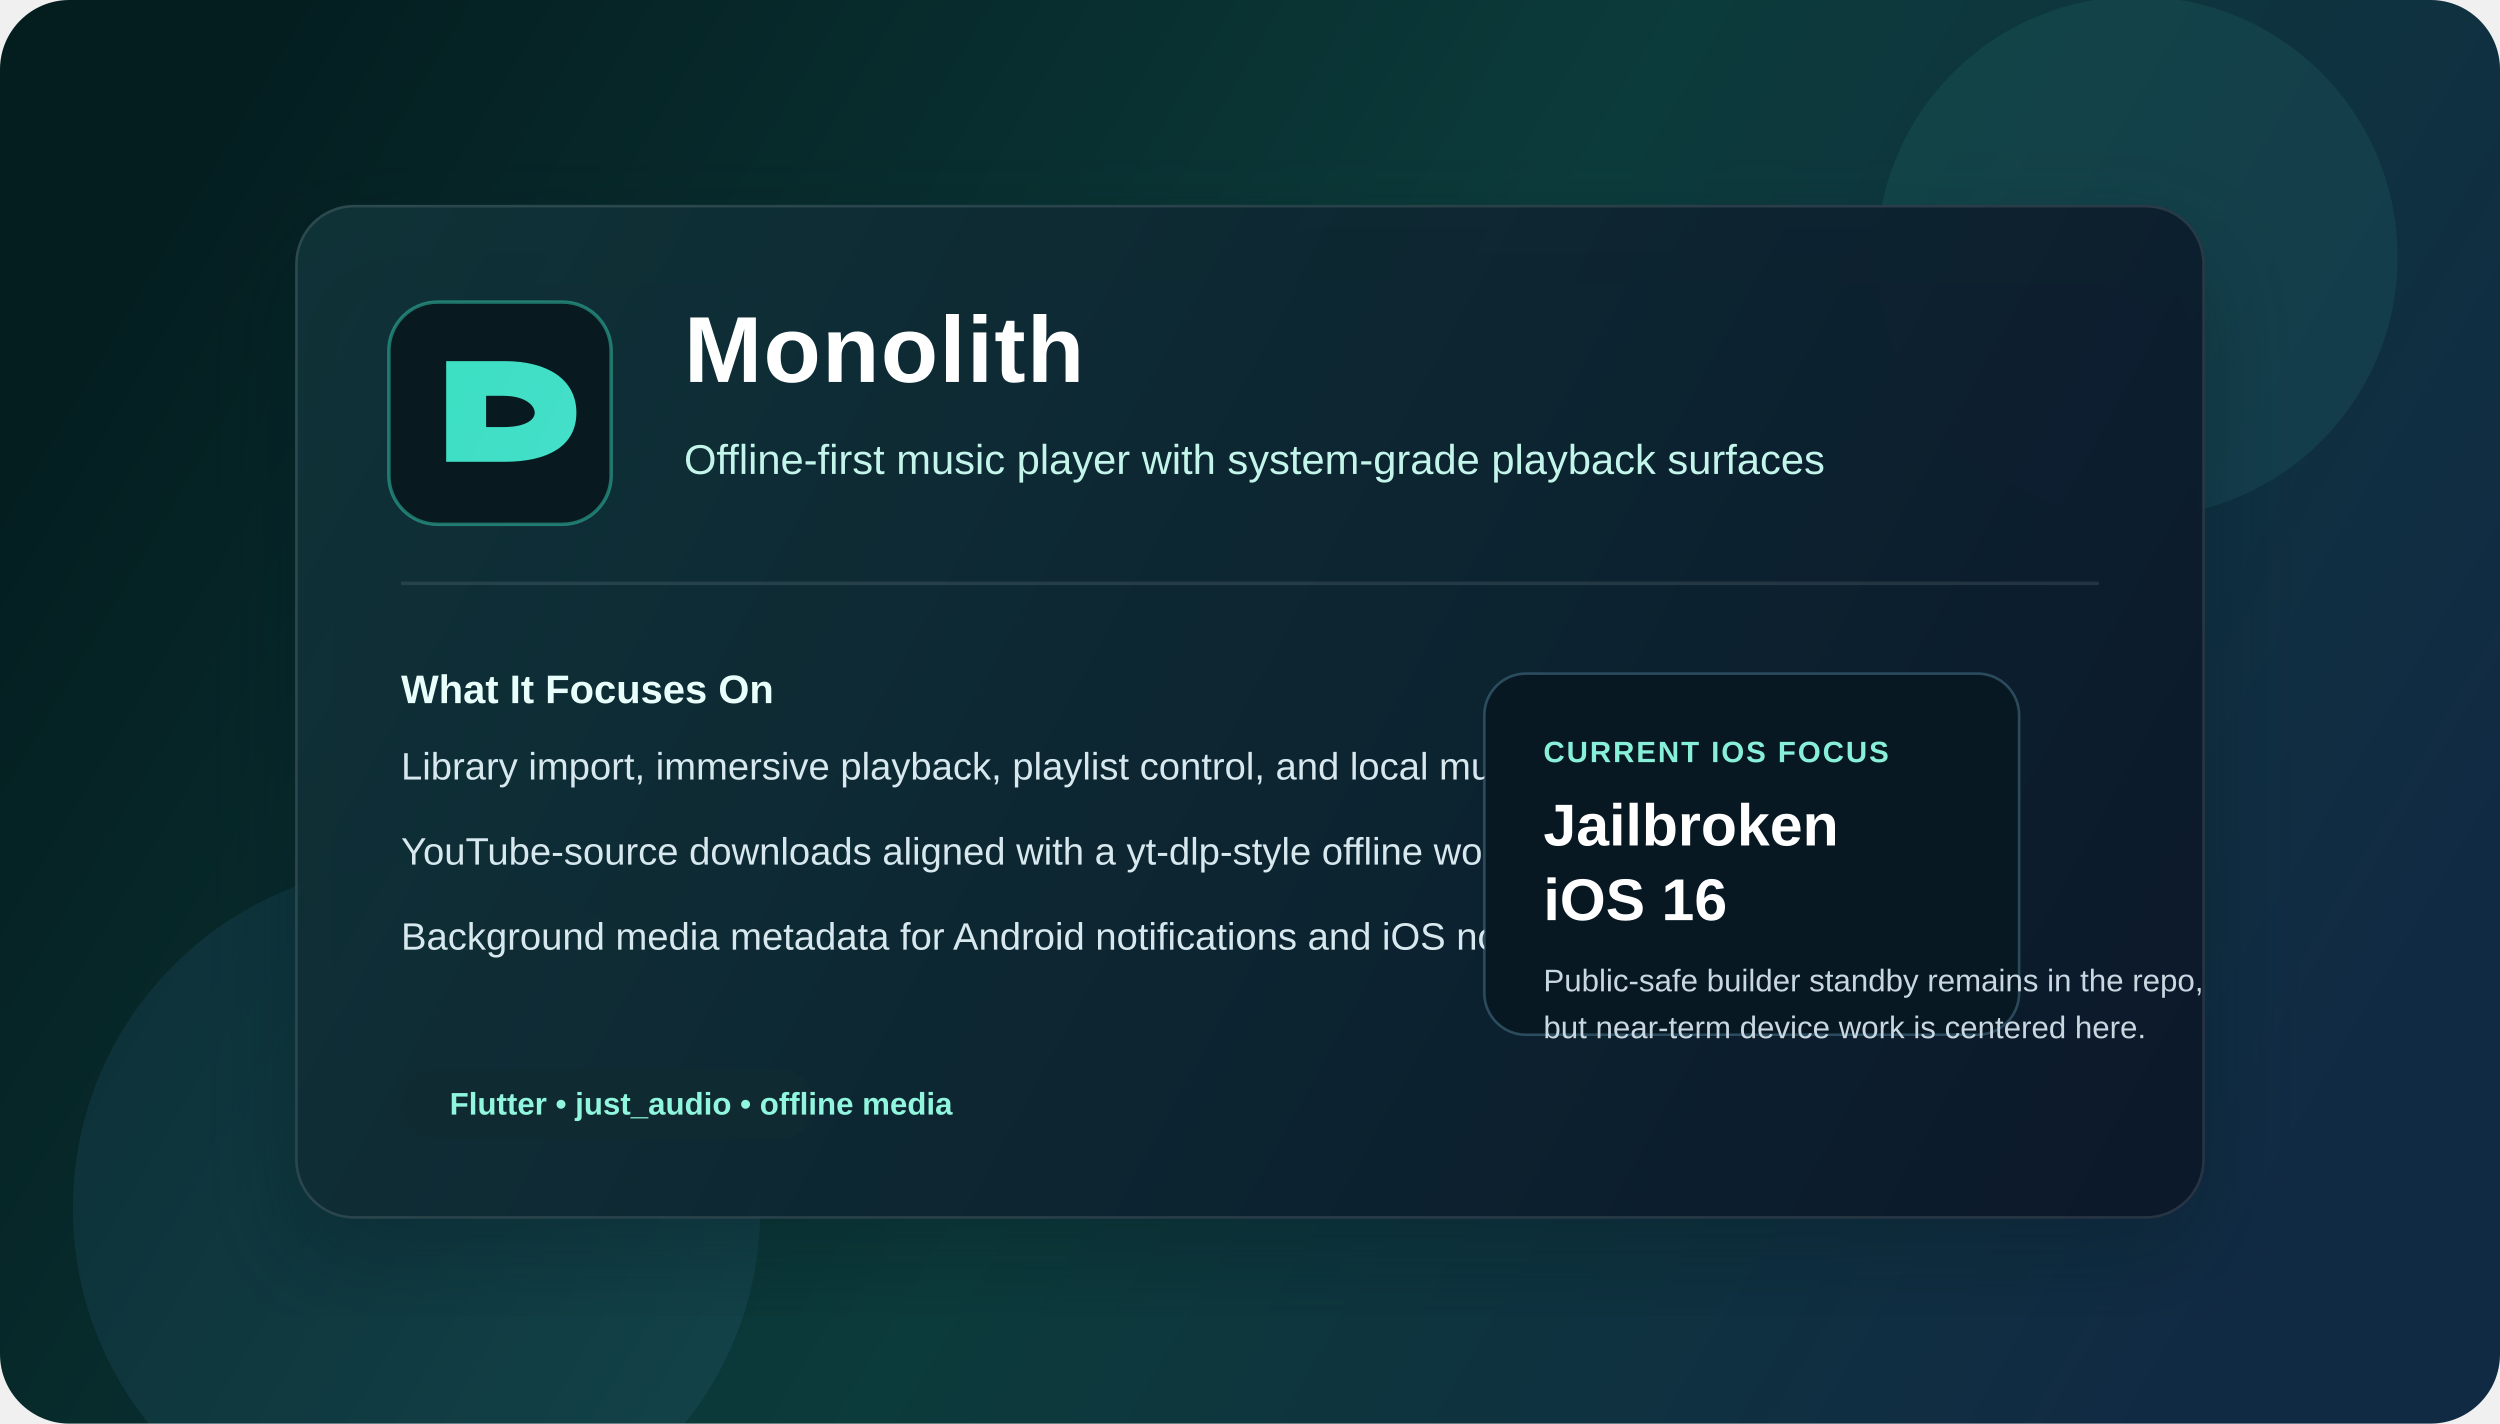
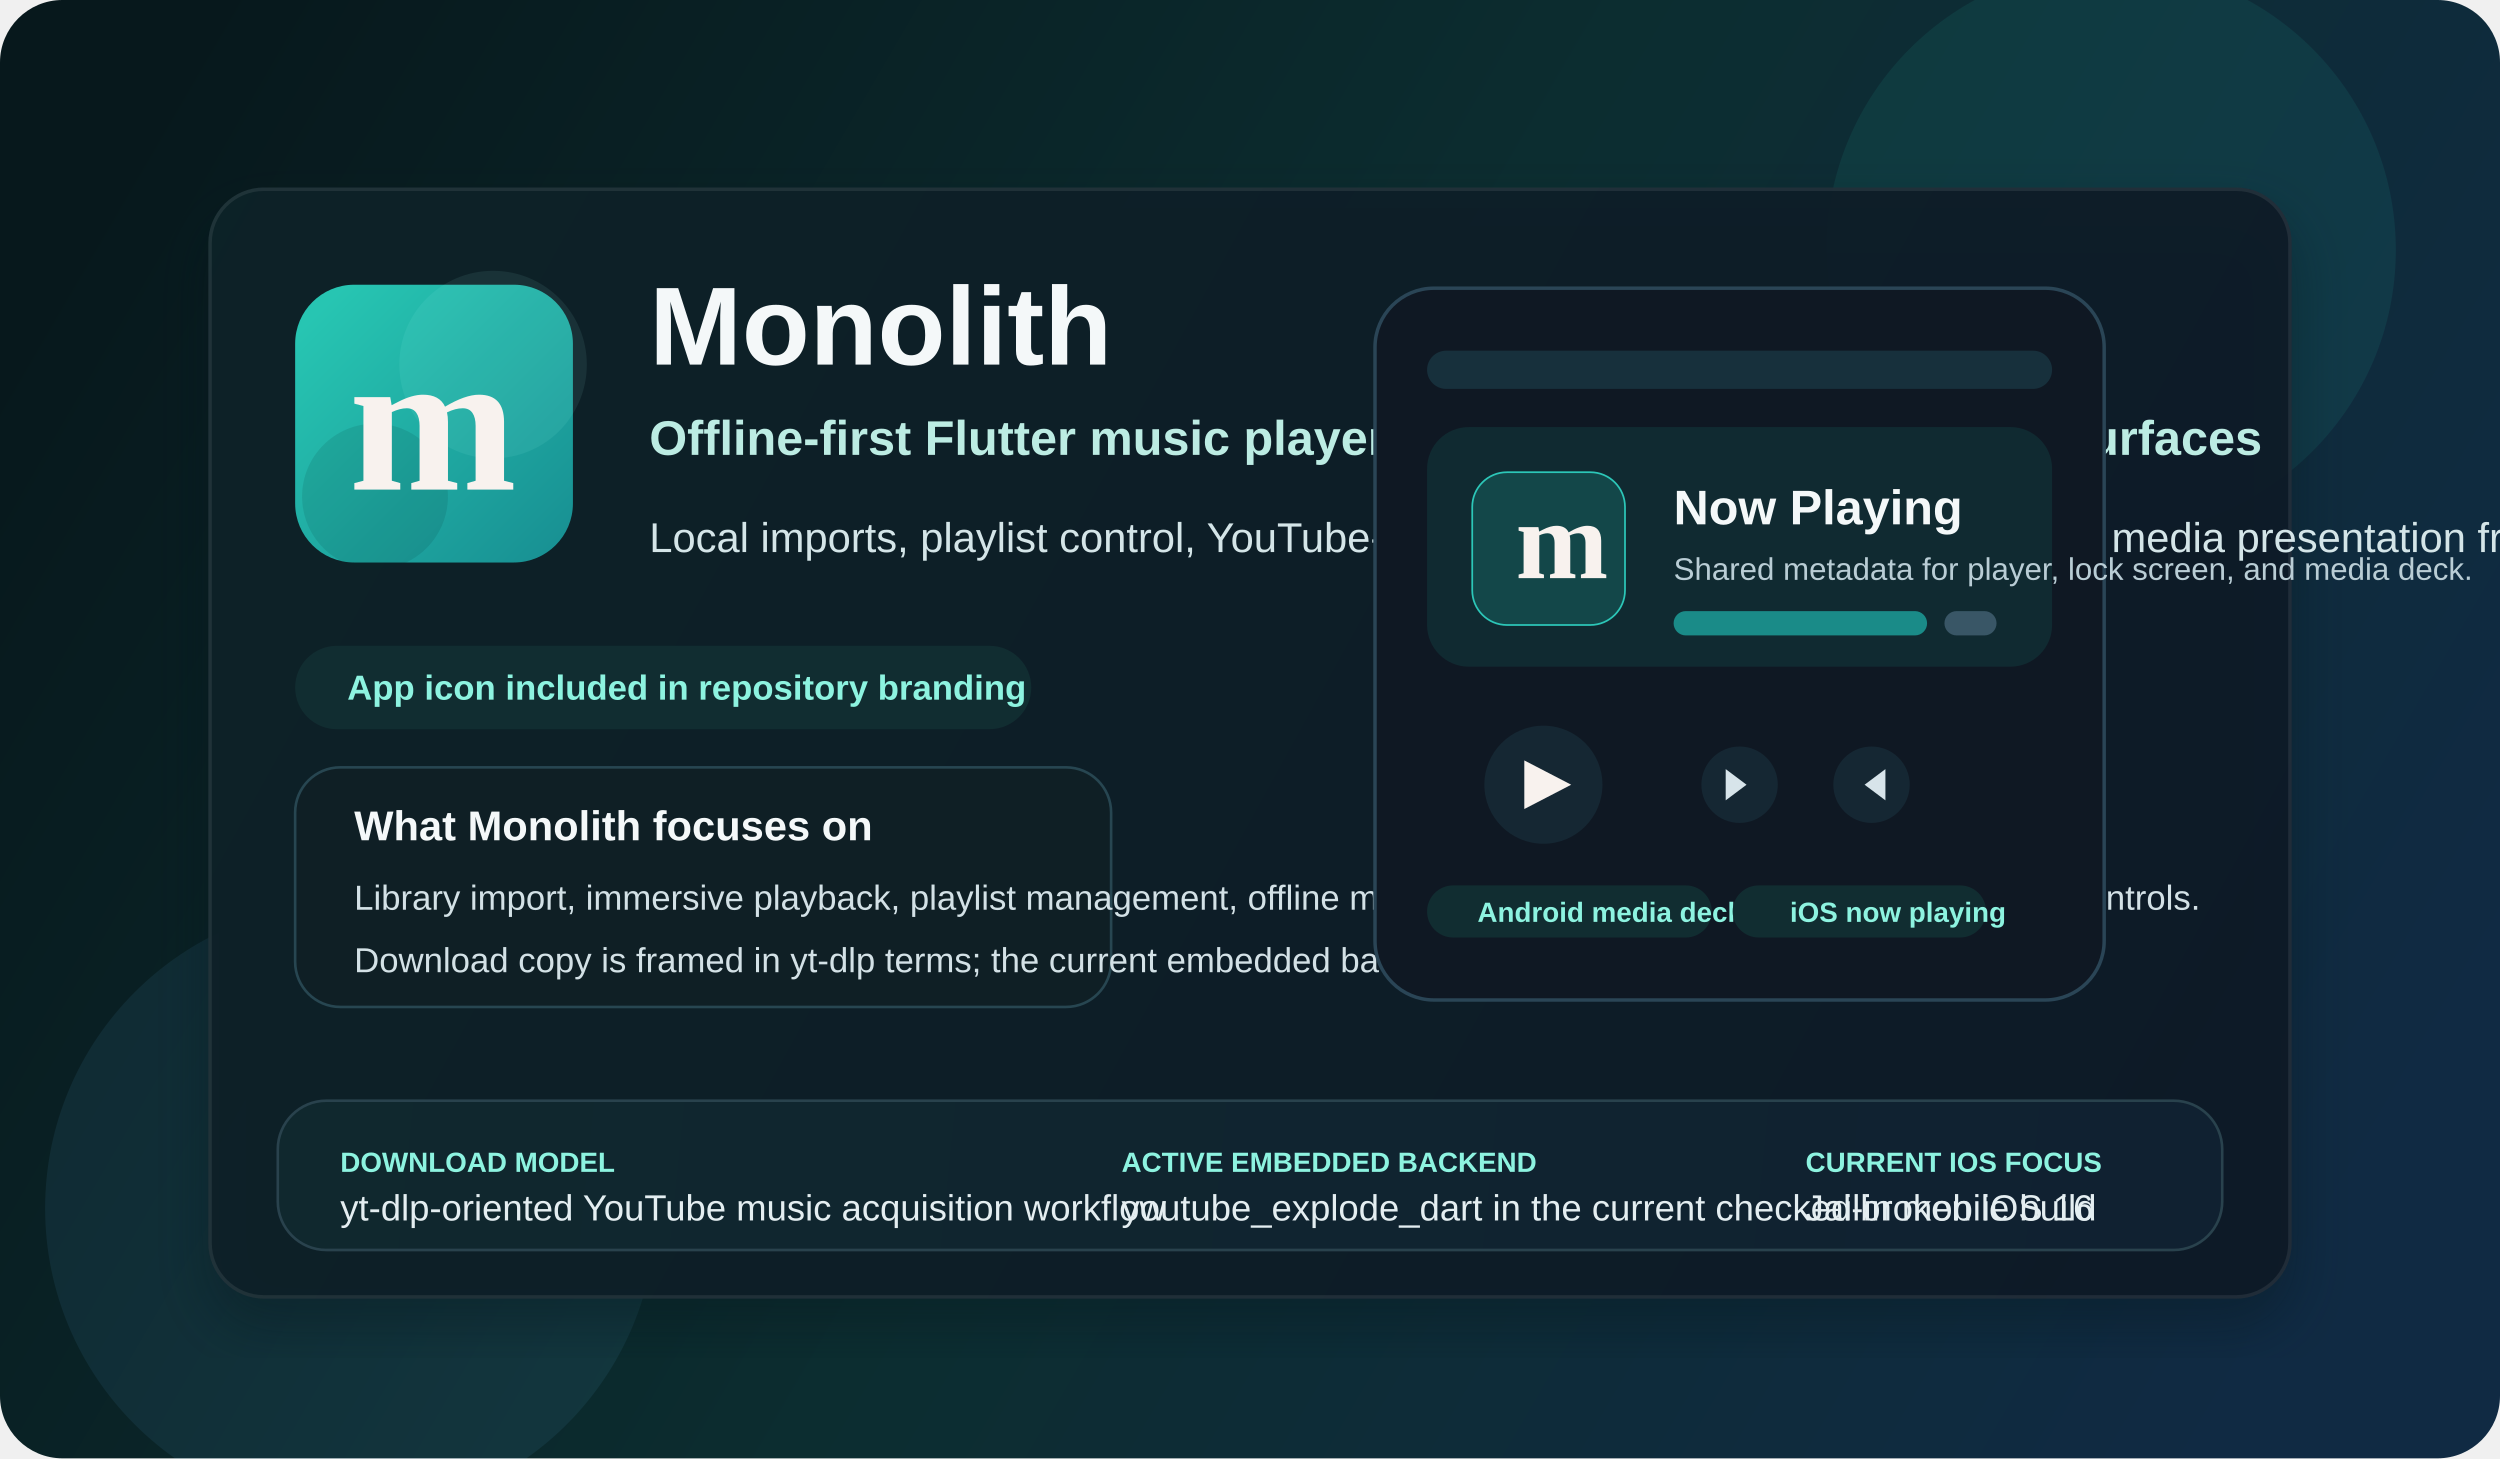
- <svg xmlns="http://www.w3.org/2000/svg" width="1440" height="820" viewBox="0 0 1440 820" fill="none">
+ <svg xmlns="http://www.w3.org/2000/svg" width="1440" height="840" viewBox="0 0 1440 840" fill="none" role="img" aria-labelledby="title desc">
  <defs>
-     <linearGradient id="bg" x1="132" y1="58" x2="1289" y2="742" gradientUnits="userSpaceOnUse">
-       <stop stop-color="#041E20" />
-       <stop offset="0.52" stop-color="#0C3B3B" />
-       <stop offset="1" stop-color="#112A44" />
+     <linearGradient id="bg" x1="88" y1="54" x2="1317" y2="770" gradientUnits="userSpaceOnUse">
+       <stop stop-color="#07181C" />
+       <stop offset="0.5" stop-color="#0C2D30" />
+       <stop offset="1" stop-color="#102A43" />
    </linearGradient>
-     <linearGradient id="panel" x1="188" y1="126" x2="1226" y2="700" gradientUnits="userSpaceOnUse">
-       <stop stop-color="#103338" stop-opacity="0.95" />
-       <stop offset="1" stop-color="#0B182A" stop-opacity="0.95" />
+     <linearGradient id="panel" x1="120" y1="108" x2="1260" y2="736" gradientUnits="userSpaceOnUse">
+       <stop stop-color="#0D2228" stop-opacity="0.96" />
+       <stop offset="1" stop-color="#0E1A27" stop-opacity="0.96" />
    </linearGradient>
-     <linearGradient id="accent" x1="224" y1="225" x2="963" y2="587" gradientUnits="userSpaceOnUse">
-       <stop stop-color="#3BE0C1" />
-       <stop offset="1" stop-color="#7FD6FF" />
+     <linearGradient id="teal" x1="188" y1="174" x2="336" y2="322" gradientUnits="userSpaceOnUse">
+       <stop stop-color="#27C5B2" />
+       <stop offset="1" stop-color="#178D91" />
    </linearGradient>
-     <filter id="shadow" x="114" y="62" width="1212" height="696" filterUnits="userSpaceOnUse" color-interpolation-filters="sRGB">
+     <linearGradient id="rail" x1="160" y1="634" x2="1242" y2="744" gradientUnits="userSpaceOnUse">
+       <stop stop-color="#10282E" />
+       <stop offset="1" stop-color="#102131" />
+     </linearGradient>
+     <filter id="softShadow" x="88" y="82" width="1264" height="700" filterUnits="userSpaceOnUse" color-interpolation-filters="sRGB">
      <feFlood flood-opacity="0" result="BackgroundImageFix" />
      <feColorMatrix in="SourceAlpha" type="matrix" values="0 0 0 0 0 0 0 0 0 0 0 0 0 0 0 0 0 0 127 0" result="hardAlpha" />
-       <feOffset dy="24" />
-       <feGaussianBlur stdDeviation="28" />
-       <feColorMatrix type="matrix" values="0 0 0 0 0.012 0 0 0 0 0.106 0 0 0 0 0.137 0 0 0 0.34 0" />
+       <feOffset dy="16" />
+       <feGaussianBlur stdDeviation="16" />
+       <feColorMatrix type="matrix" values="0 0 0 0 0.012 0 0 0 0 0.086 0 0 0 0 0.11 0 0 0 0.38 0" />
      <feBlend mode="normal" in2="BackgroundImageFix" result="effect1_dropShadow_1_1" />
      <feBlend mode="normal" in="SourceGraphic" in2="effect1_dropShadow_1_1" result="shape" />
    </filter>
  </defs>
-   <rect width="1440" height="820" rx="40" fill="url(#bg)" />
-   <circle cx="1231" cy="148" r="150" fill="#52E0C7" fill-opacity="0.08" />
-   <circle cx="240" cy="696" r="198" fill="#69B9FF" fill-opacity="0.08" />
-   <g filter="url(#shadow)">
-     <rect x="170" y="118" width="1100" height="584" rx="34" fill="url(#panel)" />
-     <rect x="170.75" y="118.75" width="1098.5" height="582.5" rx="33.25" stroke="white" stroke-opacity="0.12" stroke-width="1.5" />
+   <rect width="1440" height="840" rx="36" fill="url(#bg)" />
+   <circle cx="1216" cy="144" r="164" fill="#2AC8B6" fill-opacity="0.09" />
+   <circle cx="202" cy="696" r="176" fill="#6DC3FF" fill-opacity="0.08" />
+   <g filter="url(#softShadow)">
+     <rect x="120" y="108" width="1200" height="640" rx="32" fill="url(#panel)" />
+     <rect x="121" y="109" width="1198" height="638" rx="31" stroke="white" stroke-opacity="0.08" stroke-width="2" />
  </g>
-   <rect x="224" y="174" width="128" height="128" rx="28" fill="#081A1F" stroke="#3BE0C1" stroke-opacity="0.45" stroke-width="2" />
-   <path d="M257 266V208H290.5C315.629 208 332 218.65 332 237.75C332 256.932 315.629 266 290.5 266H257ZM280 246H290C302.15 246 308 242.084 308 237.75C308 233.331 302.15 228 290 228H280V246Z" fill="url(#accent)" />
-   <path d="M231 336H1209" stroke="white" stroke-opacity="0.1" stroke-width="2" />
-   <text x="394" y="220" fill="white" font-family="Segoe UI, Arial, sans-serif" font-size="54" font-weight="700" letter-spacing="0.8">Monolith</text>
-   <text x="394" y="273" fill="#C4F5EB" font-family="Segoe UI, Arial, sans-serif" font-size="24" font-weight="500">Offline-first music player with system-grade playback surfaces</text>
-   <text x="231" y="405" fill="#E9FFFB" font-family="Segoe UI, Arial, sans-serif" font-size="23" font-weight="700">What It Focuses On</text>
-   <text x="231" y="449" fill="#D7E8EE" font-family="Segoe UI, Arial, sans-serif" font-size="22">Library import, immersive playback, playlist control, and local music ownership.</text>
-   <text x="231" y="498" fill="#D7E8EE" font-family="Segoe UI, Arial, sans-serif" font-size="22">YouTube-source downloads aligned with a yt-dlp-style offline workflow.</text>
-   <text x="231" y="547" fill="#D7E8EE" font-family="Segoe UI, Arial, sans-serif" font-size="22">Background media metadata for Android notifications and iOS now-playing surfaces.</text>
-   <rect x="855" y="388" width="308" height="208" rx="24" fill="#081823" stroke="#8EDDFC" stroke-opacity="0.25" stroke-width="1.5" />
-   <text x="889" y="439" fill="#88F0D8" font-family="Segoe UI, Arial, sans-serif" font-size="17" font-weight="700" letter-spacing="1.1">CURRENT IOS FOCUS</text>
-   <text x="889" y="487" fill="white" font-family="Segoe UI, Arial, sans-serif" font-size="34" font-weight="700">Jailbroken</text>
-   <text x="889" y="530" fill="white" font-family="Segoe UI, Arial, sans-serif" font-size="34" font-weight="700">iOS 16</text>
-   <text x="889" y="571" fill="#C9D7E0" font-family="Segoe UI, Arial, sans-serif" font-size="18">Public-safe builder standby remains in the repo,</text>
-   <text x="889" y="598" fill="#C9D7E0" font-family="Segoe UI, Arial, sans-serif" font-size="18">but near-term device work is centered here.</text>
-   <rect x="231" y="616" width="238" height="40" rx="20" fill="#0F2B31" />
-   <text x="259" y="642" fill="#90F6DE" font-family="Segoe UI, Arial, sans-serif" font-size="18" font-weight="600">Flutter • just_audio • offline media</text>
+   <rect x="170" y="164" width="160" height="160" rx="34" fill="url(#teal)" />
+   <circle cx="284" cy="210" r="54" fill="#A2FFF2" fill-opacity="0.08" />
+   <circle cx="216" cy="286" r="42" fill="#072A2B" fill-opacity="0.12" />
+   <text x="201" y="282" fill="#F8F2EE" font-family="Georgia, Times New Roman, serif" font-size="116" font-weight="700">m</text>
+   <text x="374" y="210" fill="#F4F8F9" font-family="Segoe UI, Arial, sans-serif" font-size="64" font-weight="700">Monolith</text>
+   <text x="374" y="262" fill="#BCECE3" font-family="Segoe UI, Arial, sans-serif" font-size="28" font-weight="600">Offline-first Flutter music player with system-grade playback surfaces</text>
+   <text x="374" y="318" fill="#D4E5E8" font-family="Segoe UI, Arial, sans-serif" font-size="24">Local imports, playlist control, YouTube-source downloads, and platform-native media presentation from one shared codebase.</text>
+   <rect x="170" y="372" width="424" height="48" rx="24" fill="#112D31" />
+   <text x="200" y="403" fill="#8DF3E0" font-family="Segoe UI, Arial, sans-serif" font-size="20" font-weight="700">App icon included in repository branding</text>
+   <rect x="170" y="442" width="470" height="138" rx="26" fill="#0F1F25" stroke="#274651" stroke-width="1.5" />
+   <text x="204" y="484" fill="#F4F8F9" font-family="Segoe UI, Arial, sans-serif" font-size="24" font-weight="700">What Monolith focuses on</text>
+   <text x="204" y="524" fill="#D3E1E6" font-family="Segoe UI, Arial, sans-serif" font-size="20">Library import, immersive playback, playlist management, offline media ownership, and system-facing transport controls.</text>
+   <text x="204" y="560" fill="#D3E1E6" font-family="Segoe UI, Arial, sans-serif" font-size="20">Download copy is framed in yt-dlp terms; the current embedded backend uses youtube_explode_dart.</text>
+   <rect x="792" y="166" width="420" height="410" rx="34" fill="#0F1823" stroke="#2A4556" stroke-width="2" />
+   <rect x="822" y="202" width="360" height="22" rx="11" fill="#17303C" />
+   <rect x="822" y="246" width="360" height="138" rx="24" fill="#102A31" />
+   <rect x="848" y="272" width="88" height="88" rx="20" fill="#1EBCAC" fill-opacity="0.2" stroke="#2CC7B8" />
+   <text x="873" y="333" fill="#F8F2EE" font-family="Georgia, Times New Roman, serif" font-size="64" font-weight="700">m</text>
+   <text x="964" y="302" fill="#F4F8F9" font-family="Segoe UI, Arial, sans-serif" font-size="28" font-weight="700">Now Playing</text>
+   <text x="964" y="334" fill="#B9CDD5" font-family="Segoe UI, Arial, sans-serif" font-size="18">Shared metadata for player, lock screen, and media deck.</text>
+   <rect x="964" y="352" width="146" height="14" rx="7" fill="#1A8B88" />
+   <rect x="1120" y="352" width="30" height="14" rx="7" fill="#395666" />
+   <circle cx="889" cy="452" r="34" fill="#152733" />
+   <path d="M878 438L905 452L878 466V438Z" fill="#F8F2EE" />
+   <circle cx="1002" cy="452" r="22" fill="#152733" />
+   <path d="M994 443L1006 452L994 461V443Z" fill="#D7E4EA" />
+   <circle cx="1078" cy="452" r="22" fill="#152733" />
+   <path d="M1086 443L1074 452L1086 461V443Z" fill="#D7E4EA" />
+   <rect x="822" y="510" width="164" height="30" rx="15" fill="#112D31" />
+   <text x="851" y="531" fill="#8DF3E0" font-family="Segoe UI, Arial, sans-serif" font-size="16" font-weight="700">Android media deck</text>
+   <rect x="998" y="510" width="146" height="30" rx="15" fill="#112D31" />
+   <text x="1031" y="531" fill="#8DF3E0" font-family="Segoe UI, Arial, sans-serif" font-size="16" font-weight="700">iOS now playing</text>
+   <rect x="160" y="634" width="1120" height="86" rx="28" fill="url(#rail)" stroke="#29424D" stroke-width="1.5" />
+   <text x="196" y="675" fill="#8DF3E0" font-family="Segoe UI, Arial, sans-serif" font-size="16" font-weight="700">DOWNLOAD MODEL</text>
+   <text x="196" y="703" fill="#E4EEF1" font-family="Segoe UI, Arial, sans-serif" font-size="21">yt-dlp-oriented YouTube music acquisition workflow</text>
+   <text x="646" y="675" fill="#8DF3E0" font-family="Segoe UI, Arial, sans-serif" font-size="16" font-weight="700">ACTIVE EMBEDDED BACKEND</text>
+   <text x="646" y="703" fill="#E4EEF1" font-family="Segoe UI, Arial, sans-serif" font-size="21">youtube_explode_dart in the current checked-in mobile build</text>
+   <text x="1040" y="675" fill="#8DF3E0" font-family="Segoe UI, Arial, sans-serif" font-size="16" font-weight="700">CURRENT IOS FOCUS</text>
+   <text x="1040" y="703" fill="#E4EEF1" font-family="Segoe UI, Arial, sans-serif" font-size="21">Jailbroken iOS 16</text>
</svg>
